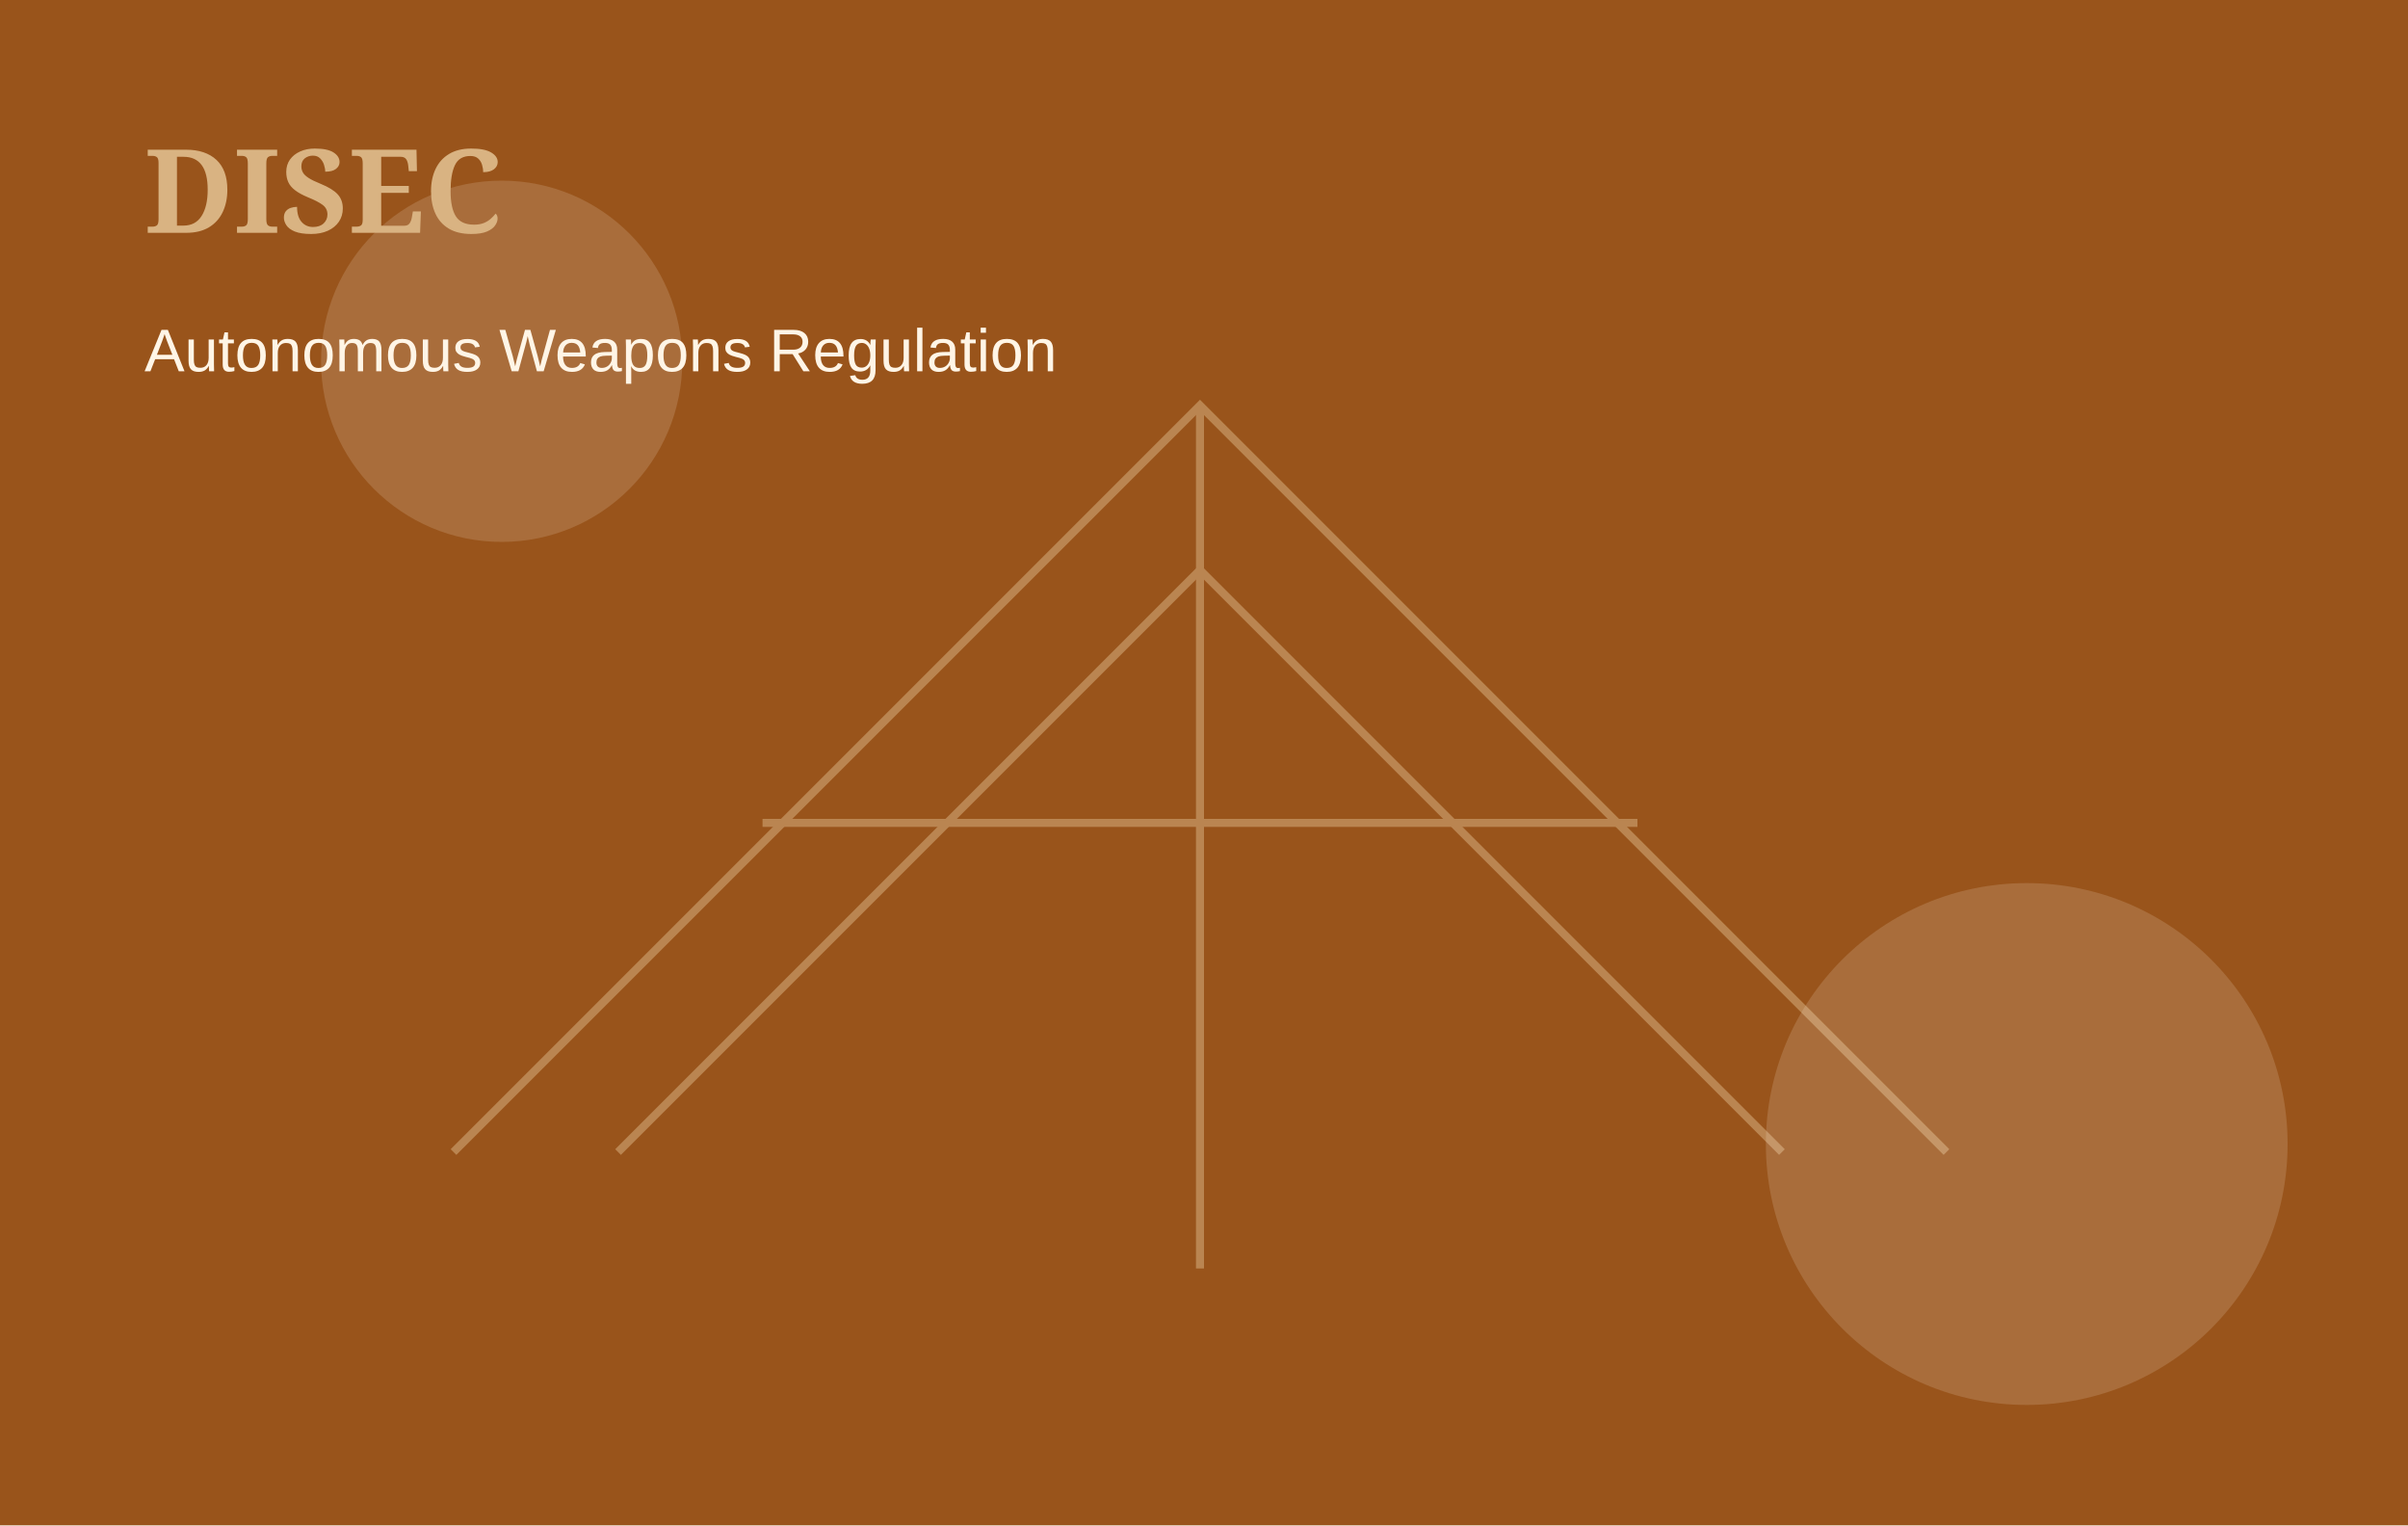
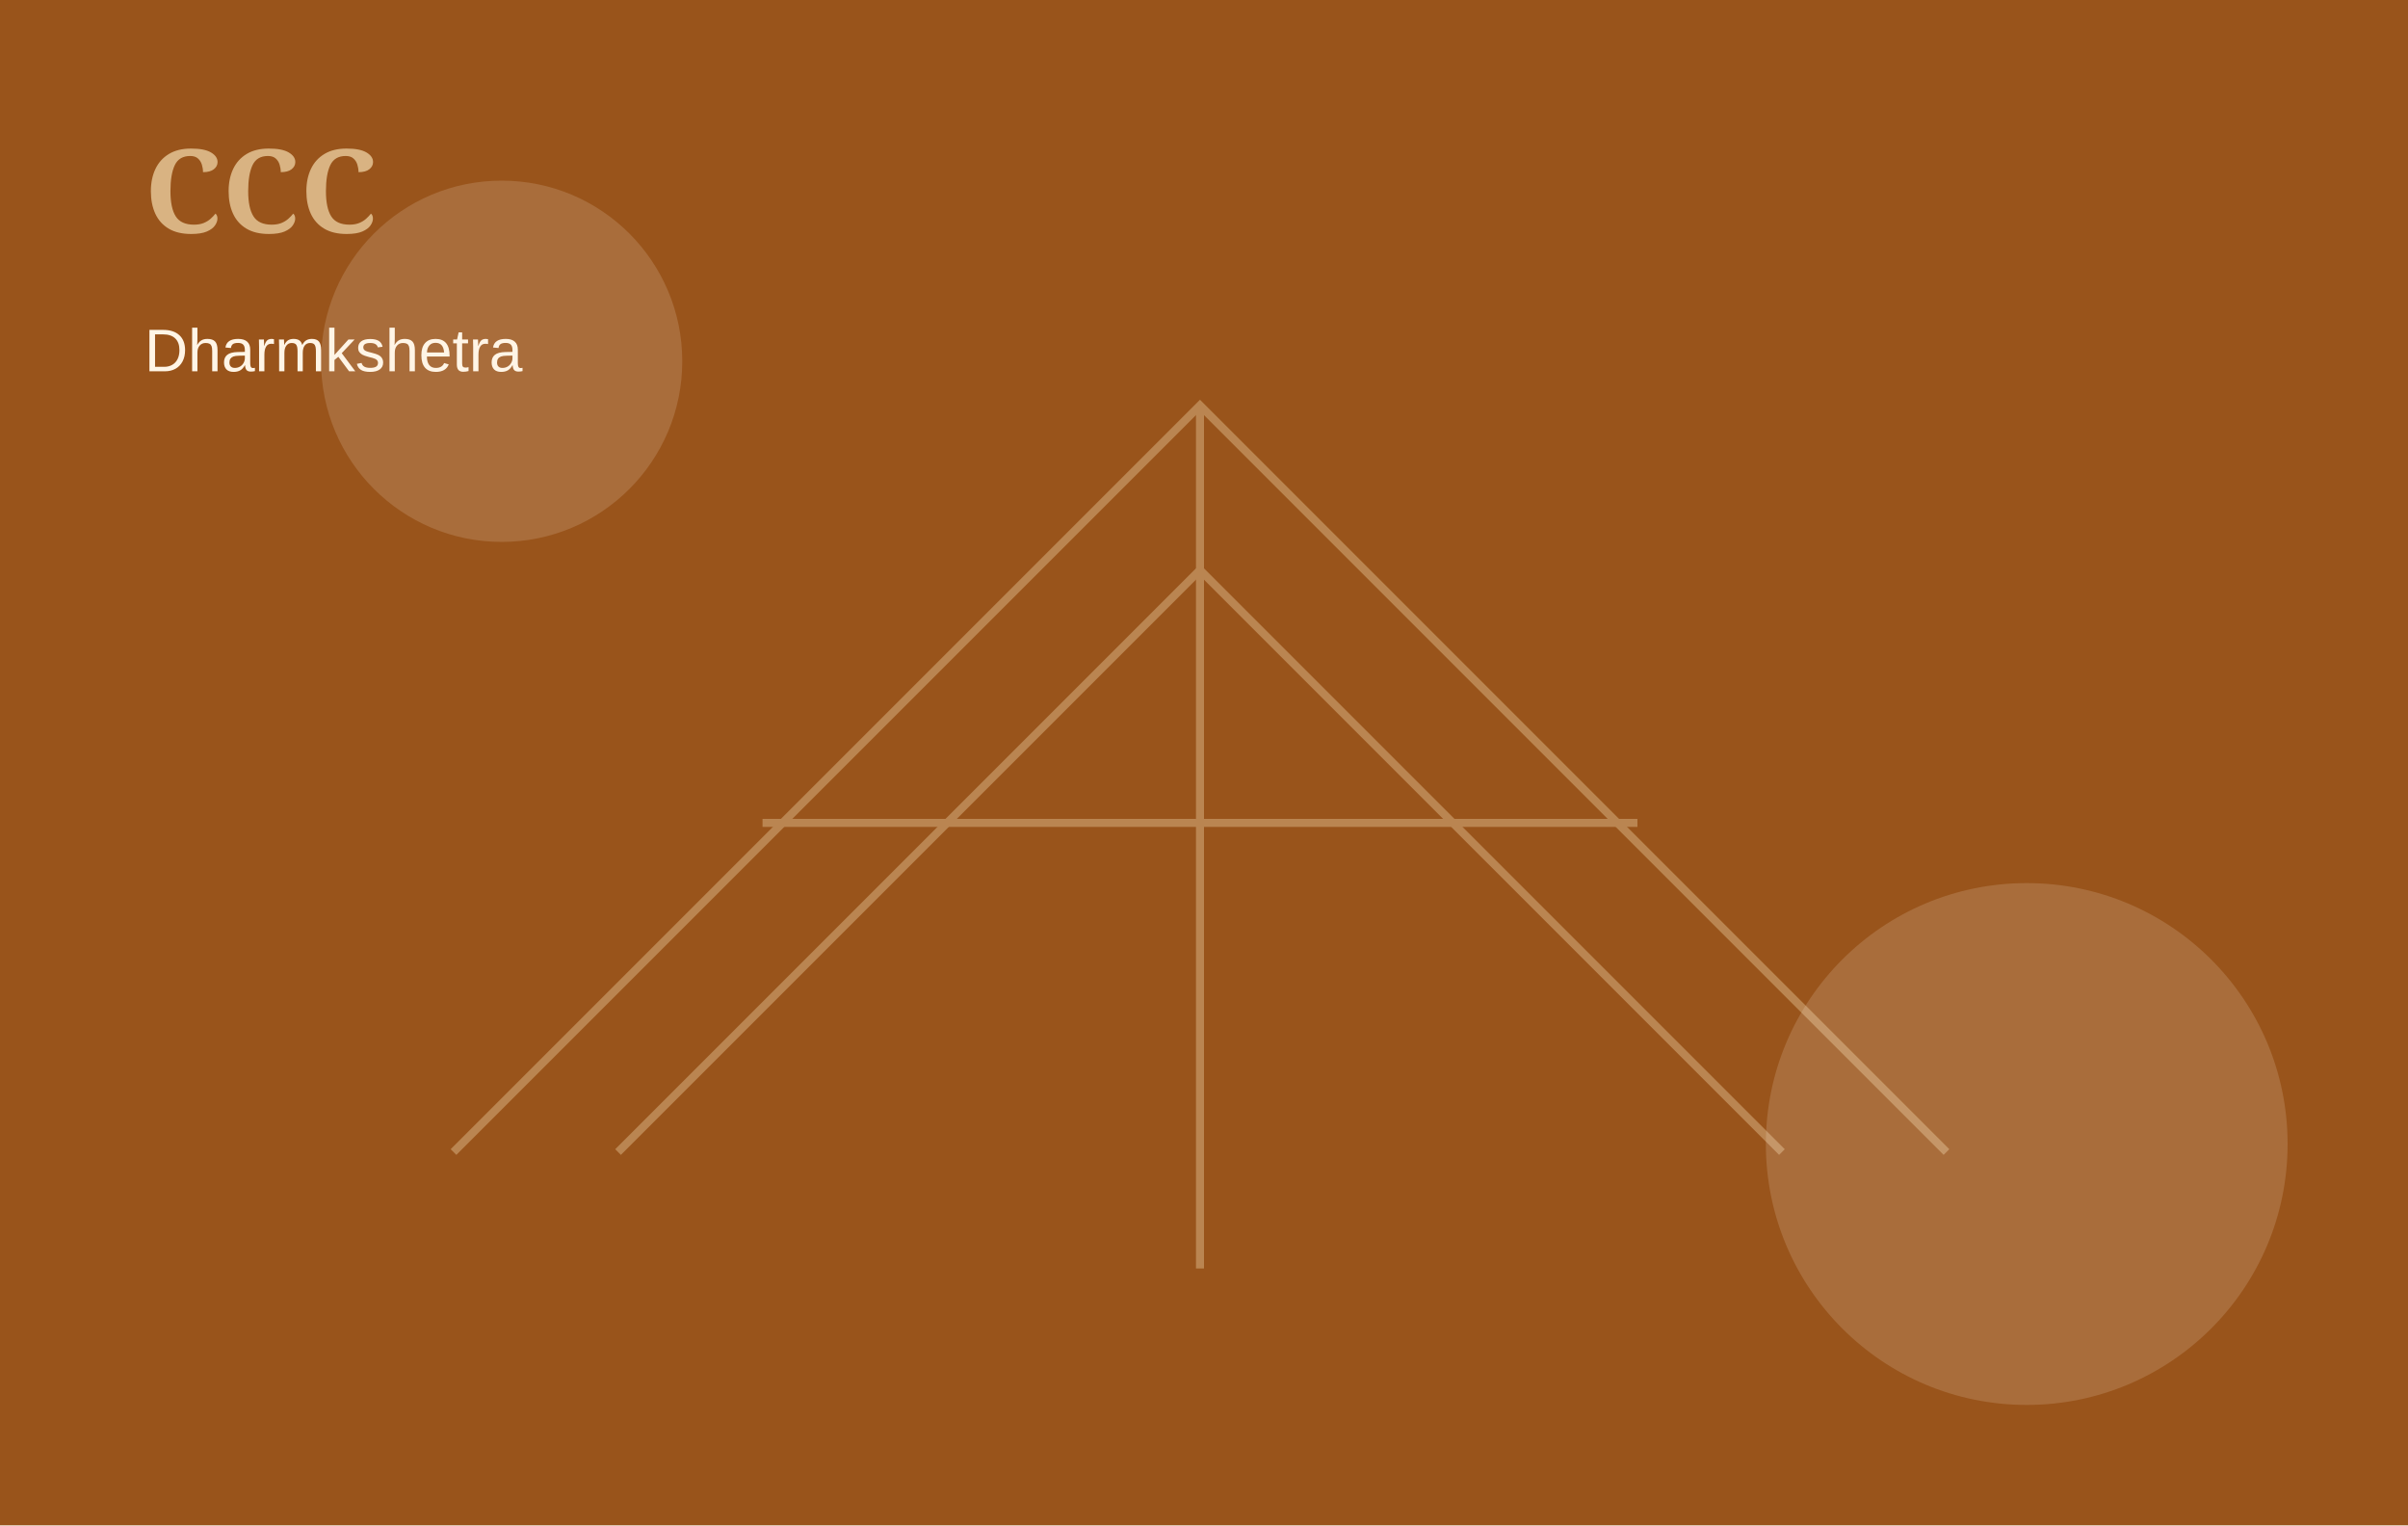
<svg xmlns="http://www.w3.org/2000/svg" width="1200" height="760" viewBox="0 0 1200 760">
  <rect width="1200" height="760" fill="#FFF5E6" />
  <rect width="1200" height="760" fill="#8B3E00" opacity=".88" />
  <g fill="none" stroke="#D9B382" stroke-width="4" opacity=".52">
    <path d="M226 574 598 202l372 372" />
    <path d="M308 574 598 284l290 290" />
    <path d="M598 202v430M380 410h436" />
  </g>
  <g fill="#FFF5E6" opacity=".16">
    <circle cx="250" cy="180" r="90" />
    <circle cx="1010" cy="570" r="130" />
  </g>
-   <text x="72" y="116" fill="#D9B382" font-family="Georgia, serif" font-size="58" font-weight="700">DISEC</text>
-   <text x="72" y="185" fill="#FFF5E6" font-family="Arial, sans-serif" font-size="30">Autonomous Weapons Regulation</text>
+   <text x="72" y="116" fill="#D9B382" font-family="Georgia, serif" font-size="58" font-weight="700">CCC</text>
+   <text x="72" y="185" fill="#FFF5E6" font-family="Arial, sans-serif" font-size="30">Dharmkshetra</text>
</svg>
